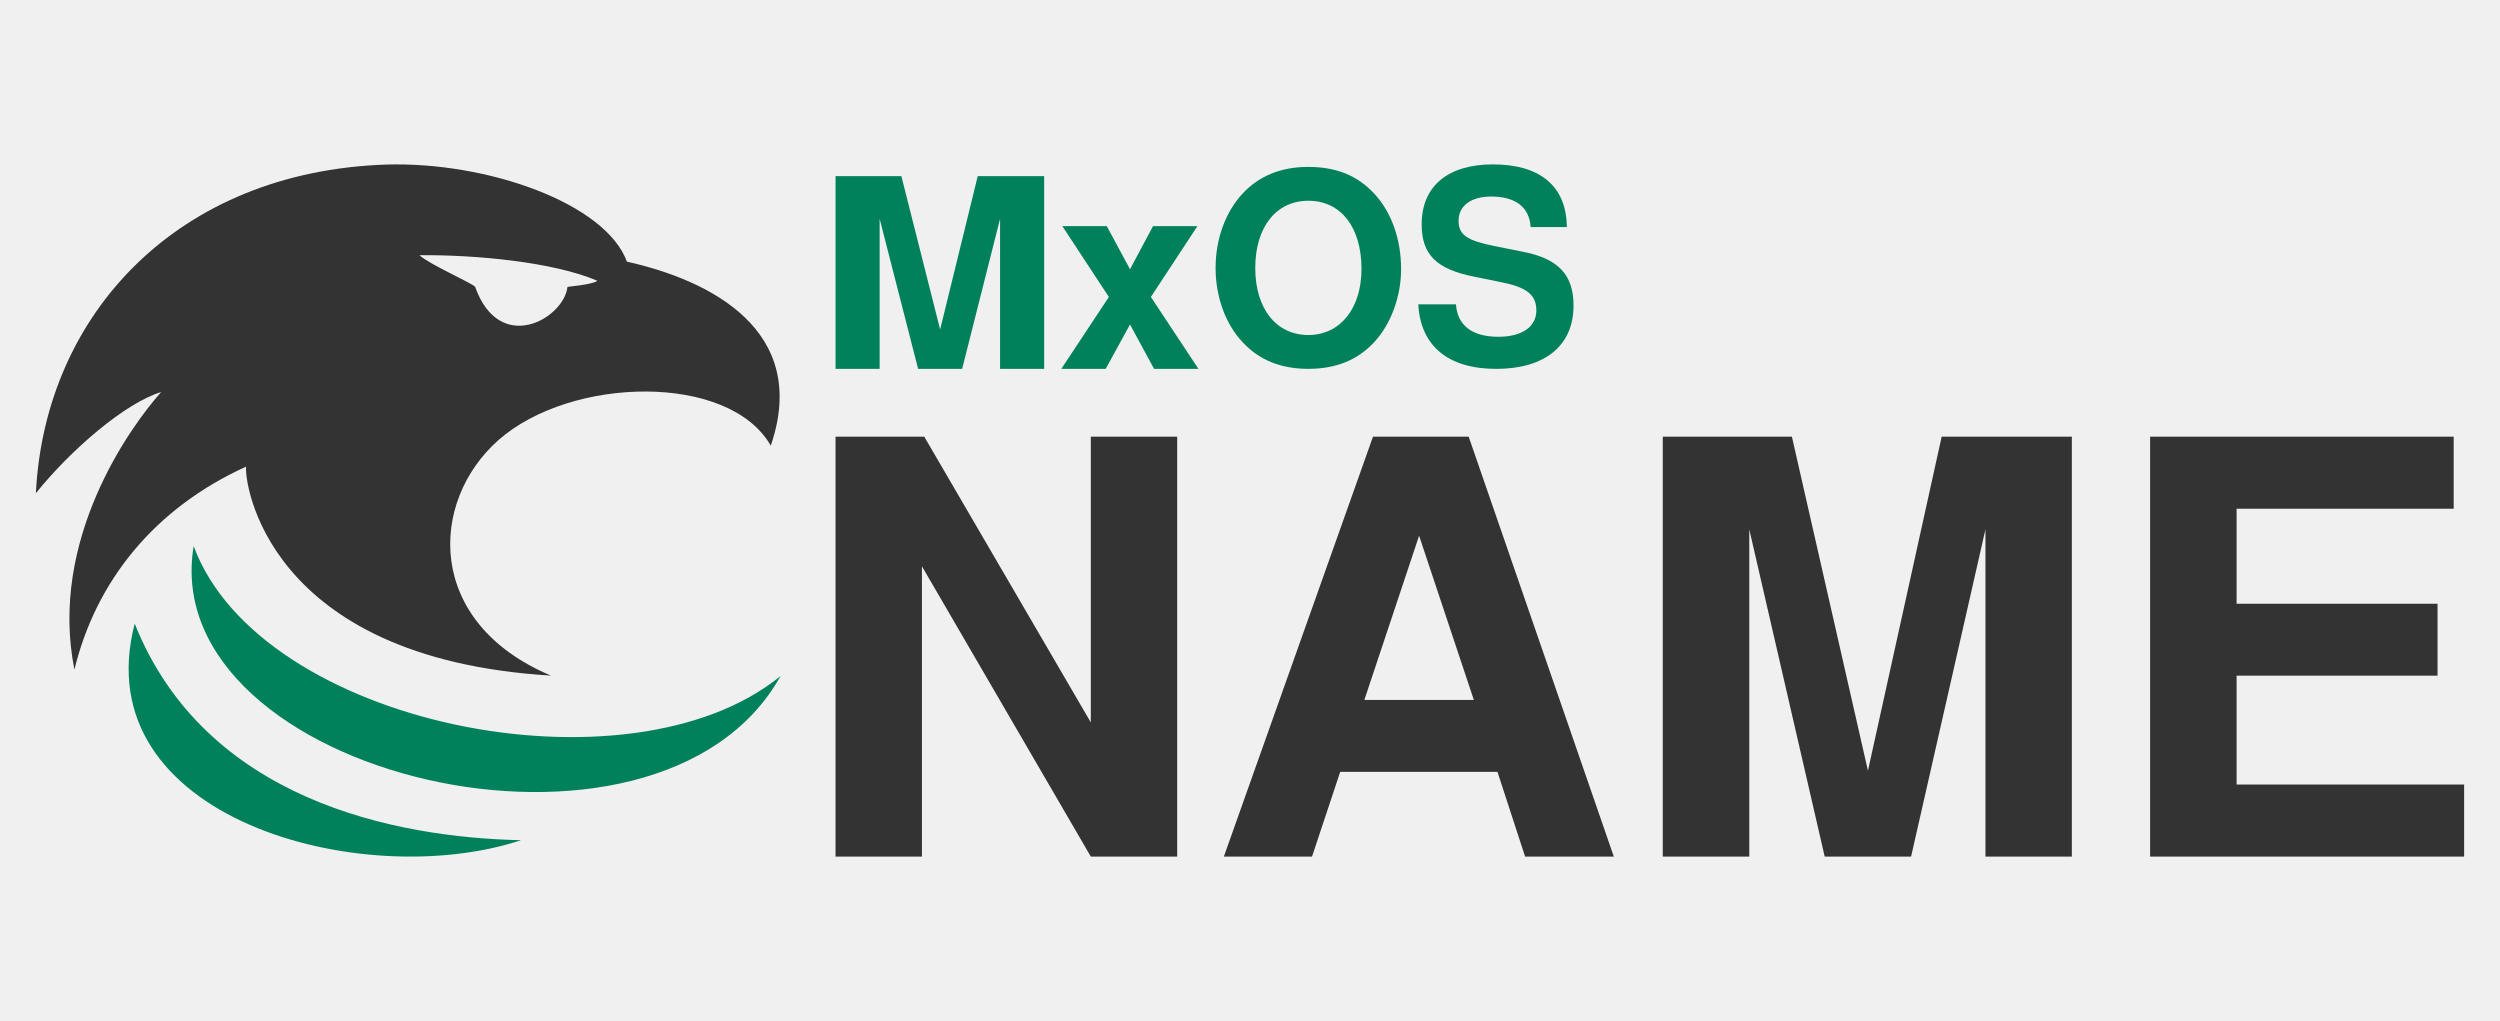
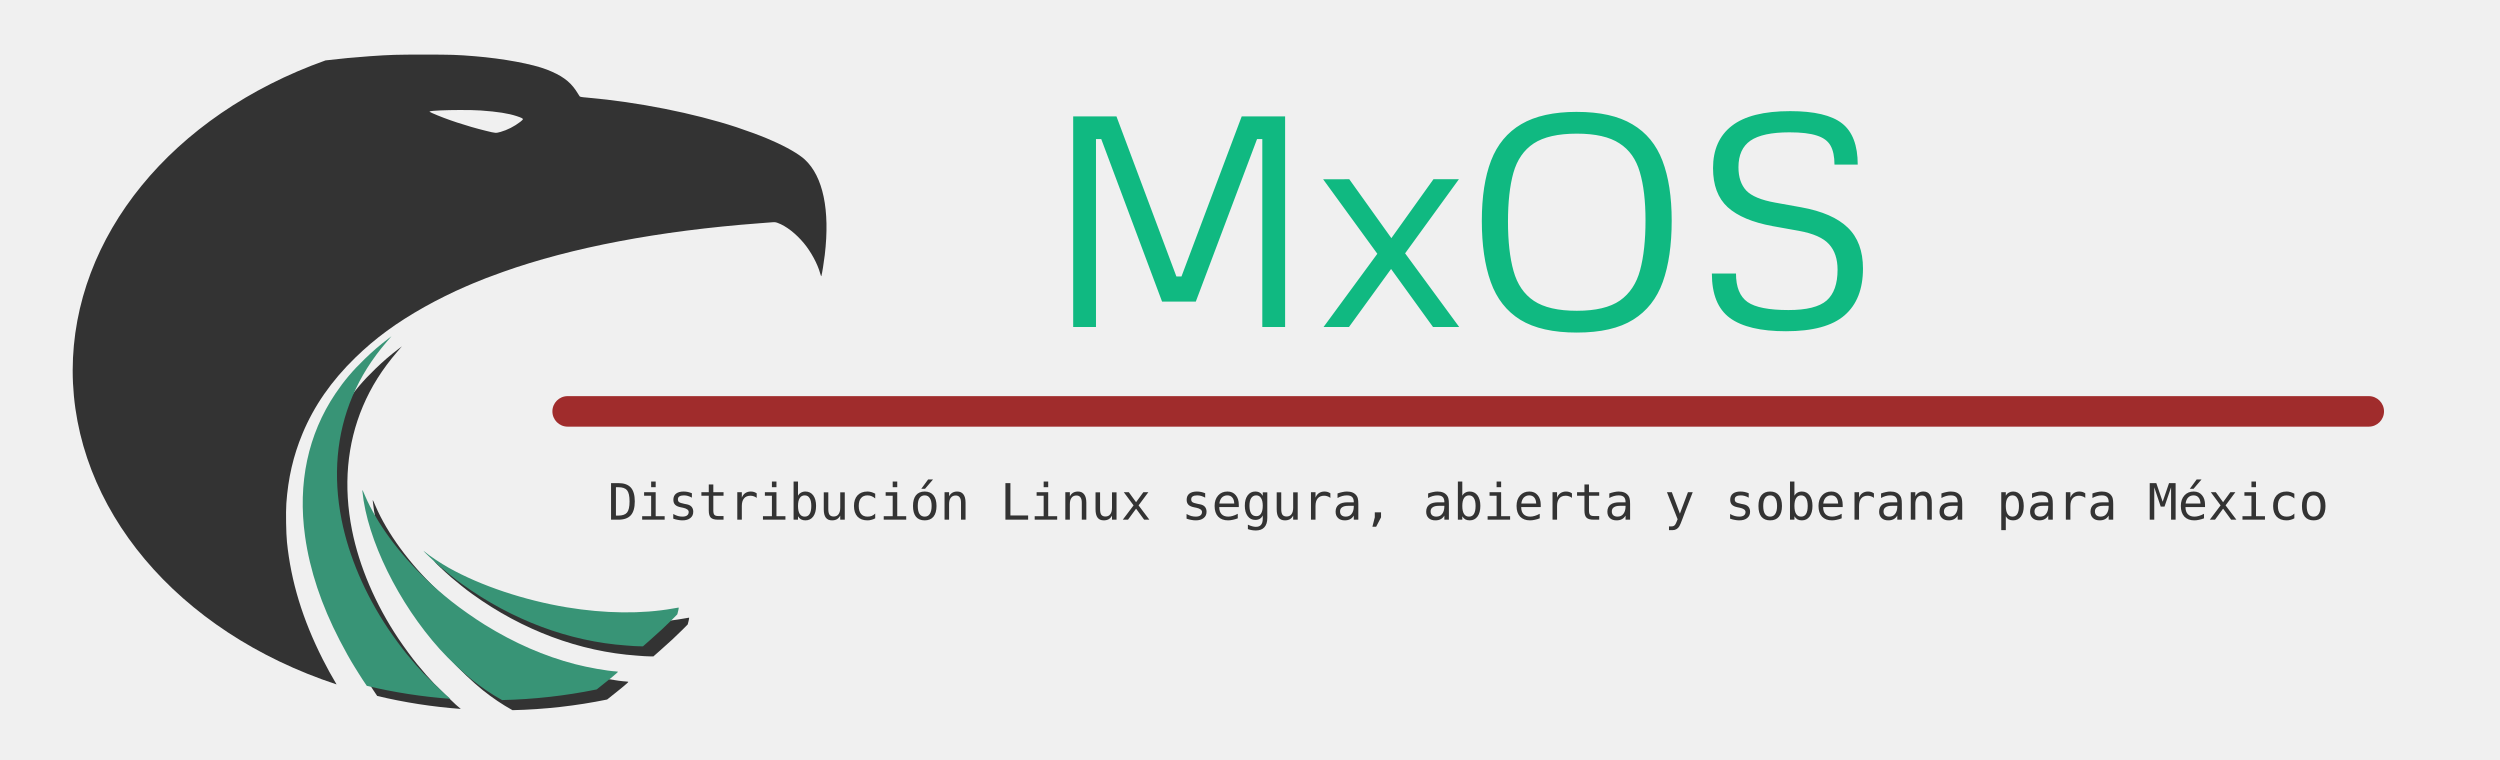
- <svg xmlns="http://www.w3.org/2000/svg" width="1253.681" height="512" viewBox="0 0 1253.681 512" version="1.1" id="svg1" xml:space="preserve">
-   <defs id="defs1">
-     <rect x="425.671" y="145.309" width="659.875" height="145.309" id="rect4" />
-     <filter height="1.108" y="-0.054" width="1.054" x="-0.027" id="filter3238" style="color-interpolation-filters:sRGB">
-       <feGaussianBlur id="feGaussianBlur3240" stdDeviation="0.72" />
-     </filter>
-     <filter height="1.074" y="-0.037" width="1.035" x="-0.018" id="filter3250" style="color-interpolation-filters:sRGB">
-       <feGaussianBlur id="feGaussianBlur3252" stdDeviation="0.505" />
-     </filter>
-     <filter height="1.048" y="-0.024" width="1.048" x="-0.024" id="filter3190" style="color-interpolation-filters:sRGB">
-       <feGaussianBlur id="feGaussianBlur3192" stdDeviation="1.64" />
-     </filter>
-     <filter height="1.261" y="-0.13" width="1.124" x="-0.062" id="filter3304" style="color-interpolation-filters:sRGB">
-       <feGaussianBlur id="feGaussianBlur3306" stdDeviation="1.777" />
-     </filter>
-     <filter height="1.266" y="-0.133" width="1.139" x="-0.069" id="filter1616" style="color-interpolation-filters:sRGB">
-       <feGaussianBlur id="feGaussianBlur1618" stdDeviation="1.879" />
-     </filter>
-     <filter height="1.102" y="-0.051" width="1.056" x="-0.028" id="filter2205" style="color-interpolation-filters:sRGB">
-       <feGaussianBlur id="feGaussianBlur2207" stdDeviation="1.059" />
-     </filter>
-     <filter height="1.266" y="-0.133" width="1.133" x="-0.067" id="filter3304-8" style="color-interpolation-filters:sRGB">
-       <feGaussianBlur id="feGaussianBlur3306-9" stdDeviation="1.777" />
-     </filter>
-     <filter height="1.455" y="-0.227" width="1.238" x="-0.119" id="filter3376" style="color-interpolation-filters:sRGB">
-       <feGaussianBlur id="feGaussianBlur3378" stdDeviation="3.214" />
-     </filter>
-     <filter height="1.074" y="-0.037" width="1.035" x="-0.018" id="filter3250-7" style="color-interpolation-filters:sRGB">
-       <feGaussianBlur id="feGaussianBlur3252-3" stdDeviation="0.505" />
-     </filter>
-     <filter height="1.108" y="-0.054" width="1.054" x="-0.027" id="filter3238-6" style="color-interpolation-filters:sRGB">
-       <feGaussianBlur id="feGaussianBlur3240-1" stdDeviation="0.72" />
-     </filter>
-   </defs>
-   <g id="layer1">
-     <g id="g1" transform="matrix(0.9712978,0,0,0.9712978,-36.89957,82.44674)">
-       <g id="g42" transform="matrix(1.725165,0,0,1.725165,395.2387,190.0057)">
-         <g id="g41">
-           <path id="path31" style="opacity:1;fill:#00815b;fill-opacity:1;stroke:none;stroke-width:0.222;stroke-linecap:square;stroke-linejoin:round" d="M -51.139,92.105 C -98.741,107.857 -181.936,85.515 -166.767,27.308 c 21.053,52.715 77.794,64 115.629,64.797 z" />
-           <path id="path32" style="opacity:1;fill:#00815b;fill-opacity:1;stroke:none;stroke-width:0.222;stroke-linecap:square;stroke-linejoin:round" d="M 26.518,42.964 C -10.005,108.722 -160.572,72.847 -149.122,4.088 -129.405,57.699 -18.735,79.975 26.518,42.964 Z" />
-         </g>
-         <g id="g40">
-           <path id="path38" style="display:none;opacity:1;fill:#ffffff;stroke:none;stroke-width:0.222;stroke-linecap:square;stroke-linejoin:round" d="m -28.34,-75.329 c -0.368,0.5 -2.82,1.18 -8.912,1.849 -1.04,9.415 -20.268,20.599 -27.639,-0.013 -0.661,-1.02 -13.799,-6.776 -16.662,-9.471 16.455,-0.157 39.885,1.952 53.213,7.635 z" />
-           <path id="path40" style="display:none;opacity:1;fill:#333333;fill-opacity:1;stroke:none;stroke-linecap:square;stroke-linejoin:round;stroke-opacity:1" d="m 23.591,-25.965 c -12.468,-21.842 -59.818,-20.813 -81.5,-1.67 -20.787,18.354 -22.063,54.582 15.717,70.482 -85.761,-5.163 -91.838,-58.509 -91.235,-62.538 -27.568,12.514 -45.007,34.411 -51.382,60.756 -7.756,-38.8 16.663,-72.662 25.96,-83.073 -10.876,3.288 -27.176,17.419 -37.496,30.27 2.685,-53.646 42.507,-96.317 104.916,-98.354 30.173,-0.901 65.566,11.567 71.97,29.058 24.688,5.488 54.874,20.475 43.05,55.068 z" />
-         </g>
-         <path id="path29" style="opacity:1;fill:#333333;fill-opacity:1;stroke:none;stroke-linecap:square;stroke-linejoin:round;stroke-opacity:1" d="m -91.428,-110.092 c -62.409,2.036 -102.231,44.708 -104.916,98.354 10.319,-12.851 26.618,-26.982 37.494,-30.27 -9.297,10.411 -33.715,44.273 -25.959,83.072 6.375,-26.346 23.813,-48.242 51.381,-60.756 -0.603,4.029 5.475,57.376 91.236,62.539 -37.78,-15.899 -36.504,-52.128 -15.717,-70.482 21.681,-19.144 69.032,-20.172 81.5,1.67 11.824,-34.594 -18.363,-49.58 -43.051,-55.068 -6.404,-17.491 -41.795,-29.96 -71.969,-29.059 z m 9.875,27.129 c 16.455,-0.157 39.885,1.952 53.213,7.635 -0.368,0.5 -2.82,1.18 -8.912,1.85 -1.04,9.415 -20.267,20.599 -27.639,-0.014 -0.661,-1.02 -13.799,-6.775 -16.662,-9.471 z" />
-       </g>
-       <g id="g37" transform="matrix(1.725165,0,0,1.725165,788.6635,-194.6788)" style="fill:#00815b;fill-opacity:1">
-         <text xml:space="preserve" style="font-style:normal;font-variant:normal;font-weight:bold;font-stretch:normal;font-size:83.397px;font-family:'Nimbus Sans';-inkscape-font-specification:'Nimbus Sans, Bold';font-variant-ligatures:normal;font-variant-caps:normal;font-variant-numeric:normal;font-variant-east-asian:normal;text-align:start;writing-mode:lr-tb;direction:ltr;text-anchor:start;opacity:1;fill:#00815b;fill-opacity:1;stroke:none;stroke-width:6.95;stroke-linecap:square;stroke-linejoin:round;stroke-opacity:1" x="-181.064" y="183.463" id="text32" transform="scale(1.054174,0.9486101)">
-           <tspan id="tspan32" x="-181.064" y="183.463" style="font-style:normal;font-variant:normal;font-weight:bold;font-stretch:normal;font-size:83.397px;font-family:'Nimbus Sans';-inkscape-font-specification:'Nimbus Sans, Bold';font-variant-ligatures:normal;font-variant-caps:normal;font-variant-numeric:normal;font-variant-east-asian:normal;fill:#00815b;fill-opacity:1;stroke-width:6.95">M</tspan>
-         </text>
-         <text xml:space="preserve" style="font-style:normal;font-variant:normal;font-weight:bold;font-stretch:normal;font-size:79.096px;font-family:'Nimbus Sans';-inkscape-font-specification:'Nimbus Sans, Bold';font-variant-ligatures:normal;font-variant-caps:normal;font-variant-numeric:normal;font-variant-east-asian:normal;text-align:start;writing-mode:lr-tb;direction:ltr;text-anchor:start;opacity:1;fill:#00815b;fill-opacity:1;stroke:none;stroke-width:6.591;stroke-linecap:square;stroke-linejoin:round;stroke-opacity:1" x="-118.802" y="174.003" id="text33" transform="scale(0.9998146,1.000185)">
-           <tspan id="tspan33" x="-118.802" y="174.003" style="font-style:normal;font-variant:normal;font-weight:bold;font-stretch:normal;font-size:79.096px;font-family:'Nimbus Sans';-inkscape-font-specification:'Nimbus Sans, Bold';font-variant-ligatures:normal;font-variant-caps:normal;font-variant-numeric:normal;font-variant-east-asian:normal;fill:#00815b;fill-opacity:1;stroke-width:6.591">x</tspan>
-         </text>
-         <text xml:space="preserve" style="font-style:normal;font-variant:normal;font-weight:bold;font-stretch:normal;font-size:79.096px;font-family:'Nimbus Sans';-inkscape-font-specification:'Nimbus Sans, Bold';font-variant-ligatures:normal;font-variant-caps:normal;font-variant-numeric:normal;font-variant-east-asian:normal;text-align:start;writing-mode:lr-tb;direction:ltr;text-anchor:start;opacity:1;fill:#00815b;fill-opacity:1;stroke:none;stroke-width:6.591;stroke-linecap:square;stroke-linejoin:round;stroke-opacity:1" x="-74.511" y="172.184" id="text34" transform="scale(0.9998146,1.000185)">
-           <tspan id="tspan34" x="-74.511" y="172.184" style="font-style:normal;font-variant:normal;font-weight:bold;font-stretch:normal;font-size:79.096px;font-family:'Nimbus Sans';-inkscape-font-specification:'Nimbus Sans, Bold';font-variant-ligatures:normal;font-variant-caps:normal;font-variant-numeric:normal;font-variant-east-asian:normal;fill:#00815b;fill-opacity:1;stroke-width:6.591">O</tspan>
-         </text>
-         <text xml:space="preserve" style="font-style:normal;font-variant:normal;font-weight:bold;font-stretch:normal;font-size:78.685px;font-family:'Nimbus Sans';-inkscape-font-specification:'Nimbus Sans, Bold';font-variant-ligatures:normal;font-variant-caps:normal;font-variant-numeric:normal;font-variant-east-asian:normal;text-align:start;writing-mode:lr-tb;direction:ltr;text-anchor:start;opacity:1;fill:#00815b;fill-opacity:1;stroke:none;stroke-width:6.557;stroke-linecap:square;stroke-linejoin:round;stroke-opacity:1" x="-13.391" y="169.172" id="text35" transform="scale(0.9824527,1.017861)">
-           <tspan x="-13.391" y="169.172" style="font-style:normal;font-variant:normal;font-weight:bold;font-stretch:normal;font-size:78.685px;font-family:'Nimbus Sans';-inkscape-font-specification:'Nimbus Sans, Bold';font-variant-ligatures:normal;font-variant-caps:normal;font-variant-numeric:normal;font-variant-east-asian:normal;fill:#00815b;fill-opacity:1;stroke-width:6.557" id="tspan36">S</tspan>
-         </text>
-       </g>
-       <text xml:space="preserve" id="text4" style="font-weight:bold;font-size:85.333px;font-family:'Nimbus Sans';-inkscape-font-specification:'Nimbus Sans, Bold';text-align:start;writing-mode:lr-tb;direction:ltr;white-space:pre;shape-inside:url(#rect4);fill:#333333;fill-opacity:1;stroke-width:0;stroke-linecap:square;stroke-linejoin:round" transform="matrix(3.485402,0,0,3.485402,-1034.47,-403.0925)">
-         <tspan x="425.67" y="218.183" id="tspan2">NAME</tspan>
-       </text>
-     </g>
+ <svg xmlns="http://www.w3.org/2000/svg" width="1300" height="395" viewBox="0 0 343.958 104.51" version="1.1" id="logo-sub-horizontal">
+   <g id="isotipo" transform="translate(10.0,-4.8) scale(0.8347458)">
+     <path id="cabeza-aguila" style="fill:#333333;stroke-width:0.068" d="m 57.912,14.748 c -4.521,-5.57e-4 -5.54,0.03 -8.96,0.269 -2.429,0.169 -4.86,0.401 -7.276,0.688 A 70.521,56.066 0 0 0 -2.408275e-6,66.778 v 0.031 A 70.521,56.066 0 0 0 43.493,118.557 c -0.814,-1.366 -1.574,-2.747 -2.281,-4.146 -3.328,-6.591 -5.226,-12.811 -5.893,-19.313 -0.146,-1.422 -0.204,-4.944 -0.105,-6.36 0.292,-4.175 1.139,-7.844 2.651,-11.488 1.903,-4.585 4.771,-8.715 8.718,-12.554 3.3,-3.21 6.726,-5.721 11.397,-8.355 2.031,-1.145 4.744,-2.488 6.815,-3.374 0.481,-0.206 0.998,-0.427 1.149,-0.492 1.301,-0.558 2.819,-1.14 4.978,-1.909 11.297,-4.026 25.748,-6.77 42.19,-8.012 0.982,-0.074 1.986,-0.152 2.232,-0.173 0.361,-0.031 0.525,-0.01 0.853,0.109 1.391,0.505 2.998,1.751 4.333,3.359 1.165,1.404 2.245,3.406 2.666,4.942 0.111,0.406 0.174,0.545 0.203,0.453 0.109,-0.34 0.409,-2.201 0.562,-3.489 0.877,-7.383 -0.281,-12.919 -3.288,-15.707 -0.958,-0.889 -3.01,-2.076 -5.329,-3.084 -0.434,-0.189 -0.882,-0.384 -0.996,-0.433 -0.854,-0.374 -3.454,-1.33 -4.943,-1.818 -7.068,-2.317 -16.293,-4.147 -24.545,-4.869 -1.219,-0.107 -1.275,-0.12 -1.369,-0.324 -0.046,-0.098 -0.309,-0.509 -0.585,-0.912 -1.026,-1.499 -2.376,-2.461 -4.754,-3.388 -2.375,-0.926 -7.175,-1.816 -11.864,-2.201 -2.962,-0.243 -3.815,-0.27 -8.376,-0.271 z m 5.877,9.133 c 1.345,-0.004 2.658,0.02 3.494,0.08 2.792,0.202 4.519,0.475 5.907,0.931 0.728,0.239 1.027,0.387 1.027,0.507 0,0.051 -0.198,0.245 -0.439,0.431 -0.981,0.757 -2.15,1.354 -3.251,1.661 -0.795,0.221 -0.789,0.222 -2.456,-0.188 -3.151,-0.775 -6.539,-1.895 -8.822,-2.915 -0.424,-0.19 -0.491,-0.239 -0.378,-0.282 0.347,-0.131 2.675,-0.218 4.916,-0.225 z" />
+     <path id="sombra-plumas" style="fill:#333333;stroke-width:0.068" d="m 54.265,62.832 -0.477,0.363 c -1.511,1.151 -2.52,2.018 -3.917,3.365 -2.013,1.941 -3.423,3.608 -4.858,5.741 -4.521,6.722 -6.227,14.763 -4.993,23.529 0.788,5.601 2.671,11.254 5.7,17.115 0.832,1.61 1.747,3.245 2.414,4.312 0.166,0.265 0.501,0.805 0.745,1.199 0.396,0.638 0.836,1.309 1.31,2 a 70.521,56.066 0 0 0 13.78,2.14 c -0.288,-0.24 -0.564,-0.474 -0.807,-0.691 -0.581,-0.519 -3.167,-3.026 -3.607,-3.498 -0.962,-1.032 -1.594,-1.757 -2.79,-3.201 -0.765,-0.924 -2.165,-2.83 -3.068,-4.179 -3.785,-5.651 -6.467,-11.917 -7.657,-17.894 -1.446,-7.261 -0.841,-14.185 1.781,-20.393 1.361,-3.223 3.204,-6.148 5.691,-9.036 z m -4.804,25.343 c -0.017,0.005 -0.004,0.107 0.011,0.263 0.785,7.912 5.941,18.405 12.771,25.992 1.465,1.627 3.833,3.872 5.393,5.112 1.589,1.263 3.21,2.35 4.85,3.259 a 70.521,56.066 0 0 0 15.602,-1.756 c 1.523,-1.177 3.499,-2.803 3.499,-2.901 0,-0.024 -0.116,-0.05 -0.257,-0.058 -1.528,-0.09 -4.641,-0.641 -6.825,-1.208 -5.021,-1.303 -10.011,-3.481 -14.853,-6.482 -1.675,-1.038 -4.092,-2.735 -5.491,-3.855 -1.771,-1.418 -2.589,-2.132 -4.18,-3.648 -4.502,-4.291 -8.116,-9.221 -10.059,-13.722 -0.319,-0.739 -0.431,-1.003 -0.46,-0.996 z m 10.063,10.028 c -0.046,0.033 1.908,1.883 2.849,2.693 0.491,0.422 1.248,1.047 1.682,1.387 0.434,0.341 0.851,0.67 0.927,0.731 0.075,0.061 0.493,0.367 0.927,0.68 8.237,5.939 17.648,9.454 27.085,10.115 0.566,0.04 1.138,0.081 1.27,0.093 0.132,0.012 0.51,0.026 0.84,0.032 l 0.601,0.011 1.08,-0.949 c 1.547,-1.359 2.742,-2.468 3.727,-3.46 l 0.858,-0.864 0.141,-0.56 c 0.077,-0.308 0.115,-0.56 0.084,-0.56 -0.031,0 -0.466,0.073 -0.966,0.163 -5.069,0.908 -11.211,0.839 -17.459,-0.196 -7.026,-1.164 -14.182,-3.558 -19.438,-6.501 -1.343,-0.752 -3.235,-2.005 -3.853,-2.552 -0.127,-0.112 -0.282,-0.229 -0.345,-0.26 -0.005,-0.003 -0.01,-0.004 -0.011,-0.003 z" />
+     <path id="plumas" style="fill:#389476;fill-opacity:1;stroke-width:0.068" d="m 52.549,61.167 -0.477,0.364 c -1.511,1.151 -2.521,2.018 -3.917,3.365 -2.013,1.941 -3.423,3.608 -4.858,5.741 -4.521,6.722 -6.227,14.763 -4.993,23.529 0.788,5.601 2.672,11.254 5.701,17.115 0.832,1.61 1.747,3.245 2.414,4.312 0.166,0.265 0.501,0.805 0.746,1.199 0.396,0.638 0.836,1.309 1.31,2 a 70.521,56.066 0 0 0 13.78,2.14 c -0.288,-0.24 -0.564,-0.474 -0.806,-0.691 -0.581,-0.519 -3.167,-3.027 -3.607,-3.499 -0.962,-1.032 -1.594,-1.757 -2.79,-3.201 -0.765,-0.924 -2.165,-2.83 -3.068,-4.179 -3.785,-5.651 -6.467,-11.917 -7.657,-17.894 -1.446,-7.261 -0.841,-14.184 1.781,-20.392 1.361,-3.223 3.203,-6.149 5.69,-9.036 z m -4.804,25.343 c -0.017,0.004 -0.004,0.106 0.011,0.263 0.785,7.912 5.941,18.406 12.77,25.992 1.465,1.627 3.833,3.872 5.393,5.112 1.589,1.263 3.21,2.35 4.85,3.259 a 70.521,56.066 0 0 0 15.602,-1.756 c 1.523,-1.177 3.5,-2.804 3.5,-2.901 0,-0.024 -0.116,-0.05 -0.258,-0.058 -1.528,-0.09 -4.641,-0.641 -6.825,-1.208 -5.021,-1.303 -10.011,-3.48 -14.853,-6.482 -1.675,-1.038 -4.092,-2.735 -5.491,-3.855 -1.771,-1.418 -2.589,-2.132 -4.18,-3.648 C 53.761,96.936 50.148,92.007 48.205,87.506 47.886,86.767 47.774,86.502 47.745,86.51 Z M 57.808,96.538 c -0.043,0.036 1.908,1.883 2.849,2.693 0.491,0.422 1.248,1.046 1.682,1.387 0.434,0.341 0.851,0.67 0.927,0.731 0.075,0.061 0.492,0.367 0.927,0.68 8.237,5.939 17.649,9.454 27.086,10.115 0.566,0.04 1.138,0.081 1.27,0.093 0.132,0.012 0.51,0.026 0.841,0.032 l 0.601,0.011 1.08,-0.949 c 1.547,-1.359 2.742,-2.468 3.727,-3.46 l 0.858,-0.865 0.141,-0.56 c 0.077,-0.308 0.115,-0.56 0.083,-0.56 -0.031,0 -0.465,0.073 -0.965,0.163 -5.069,0.908 -11.211,0.839 -17.459,-0.196 -7.026,-1.164 -14.182,-3.558 -19.438,-6.501 -1.343,-0.752 -3.235,-2.005 -3.853,-2.552 -0.127,-0.112 -0.282,-0.229 -0.345,-0.26 -0.005,-0.002 -0.01,-0.004 -0.011,-0.002 z" />
  </g>
+   <g id="wordmark" transform="translate(49.86,-97.85) scale(1.65)">
+     <path id="texto-mxos" style="fill:#10b981;fill-opacity:1;stroke:none" d="m 119.056,68.57 c -2.202,0 -3.826,0.41 -4.875,1.231 -1.04,0.812 -1.56,1.987 -1.56,3.522 0,1.422 0.406,2.506 1.219,3.254 0.821,0.747 2.076,1.275 3.766,1.584 l 2.17,0.39 c 1.211,0.219 2.051,0.593 2.522,1.121 0.471,0.52 0.707,1.227 0.707,2.121 0,1.178 -0.305,2.035 -0.914,2.571 -0.609,0.528 -1.67,0.792 -3.181,0.792 -1.633,0 -2.77,-0.223 -3.412,-0.67 -0.642,-0.455 -0.963,-1.247 -0.963,-2.377 h -2.011 c 0,1.731 0.5,2.966 1.499,3.705 1.007,0.739 2.567,1.109 4.679,1.109 2.242,0 3.872,-0.443 4.887,-1.328 1.024,-0.886 1.535,-2.186 1.535,-3.9 0,-1.462 -0.422,-2.6 -1.267,-3.412 -0.837,-0.812 -2.129,-1.377 -3.875,-1.694 l -2.17,-0.39 c -1.178,-0.211 -1.986,-0.548 -2.425,-1.011 -0.431,-0.471 -0.646,-1.117 -0.646,-1.938 0,-1.016 0.333,-1.755 0.999,-2.218 0.674,-0.463 1.759,-0.695 3.254,-0.695 0.975,0 1.735,0.089 2.279,0.268 0.544,0.171 0.926,0.451 1.146,0.841 0.219,0.39 0.329,0.918 0.329,1.584 h 1.938 c 0,-1.609 -0.435,-2.754 -1.304,-3.436 -0.869,-0.682 -2.312,-1.024 -4.327,-1.024 z m -17.792,0.061 c -1.925,0 -3.469,0.341 -4.631,1.024 -1.162,0.682 -2.003,1.698 -2.523,3.047 -0.512,1.341 -0.768,3.01 -0.768,5.009 0,2.015 0.248,3.717 0.744,5.106 0.496,1.389 1.32,2.441 2.474,3.156 1.162,0.707 2.73,1.061 4.704,1.061 1.982,0 3.546,-0.358 4.692,-1.073 1.154,-0.715 1.978,-1.763 2.474,-3.144 0.496,-1.389 0.744,-3.095 0.744,-5.118 0,-1.982 -0.256,-3.644 -0.768,-4.984 -0.512,-1.349 -1.349,-2.364 -2.511,-3.047 -1.154,-0.691 -2.697,-1.036 -4.631,-1.036 z m -41.996,0.378 v 17.561 h 1.901 V 70.898 h 0.439 l 5.07,13.551 h 2.815 l 5.106,-13.551 h 0.439 v 15.672 h 1.901 V 69.009 H 73.32 L 68.299,82.353 H 67.873 L 62.876,69.009 Z m 41.996,1.438 c 1.544,0 2.726,0.268 3.546,0.805 0.829,0.528 1.397,1.328 1.706,2.4 0.317,1.064 0.475,2.409 0.475,4.034 0,1.641 -0.15,3.022 -0.451,4.143 -0.301,1.113 -0.862,1.958 -1.682,2.535 -0.821,0.569 -2.019,0.853 -3.595,0.853 -1.56,0 -2.754,-0.276 -3.583,-0.829 -0.821,-0.552 -1.385,-1.381 -1.694,-2.486 -0.309,-1.105 -0.463,-2.478 -0.463,-4.119 0,-1.633 0.15,-2.99 0.451,-4.07 0.309,-1.089 0.874,-1.905 1.694,-2.449 0.829,-0.544 2.027,-0.817 3.595,-0.817 z m -21.156,3.802 4.521,6.215 -4.484,6.105 h 2.12 l 3.51,-4.838 3.497,4.838 h 2.182 l -4.509,-6.142 4.485,-6.179 h -2.121 l -3.51,4.911 -3.509,-4.911 z" />
+   </g>
+   <rect id="linea-roja" x="76.0" y="54.5" width="252.0" height="4.2" ry="2.1" style="fill:#a02c2c;fill-opacity:1;stroke:none" />
+   <text id="subtitulo" x="202.0" y="71.5" text-anchor="middle" style="font-style:normal;font-weight:normal;font-size:6.9px;font-family:Hack,monospace;fill:#333333;fill-opacity:1;stroke:none">Distribución Linux segura, abierta y soberana para México</text>
</svg>
